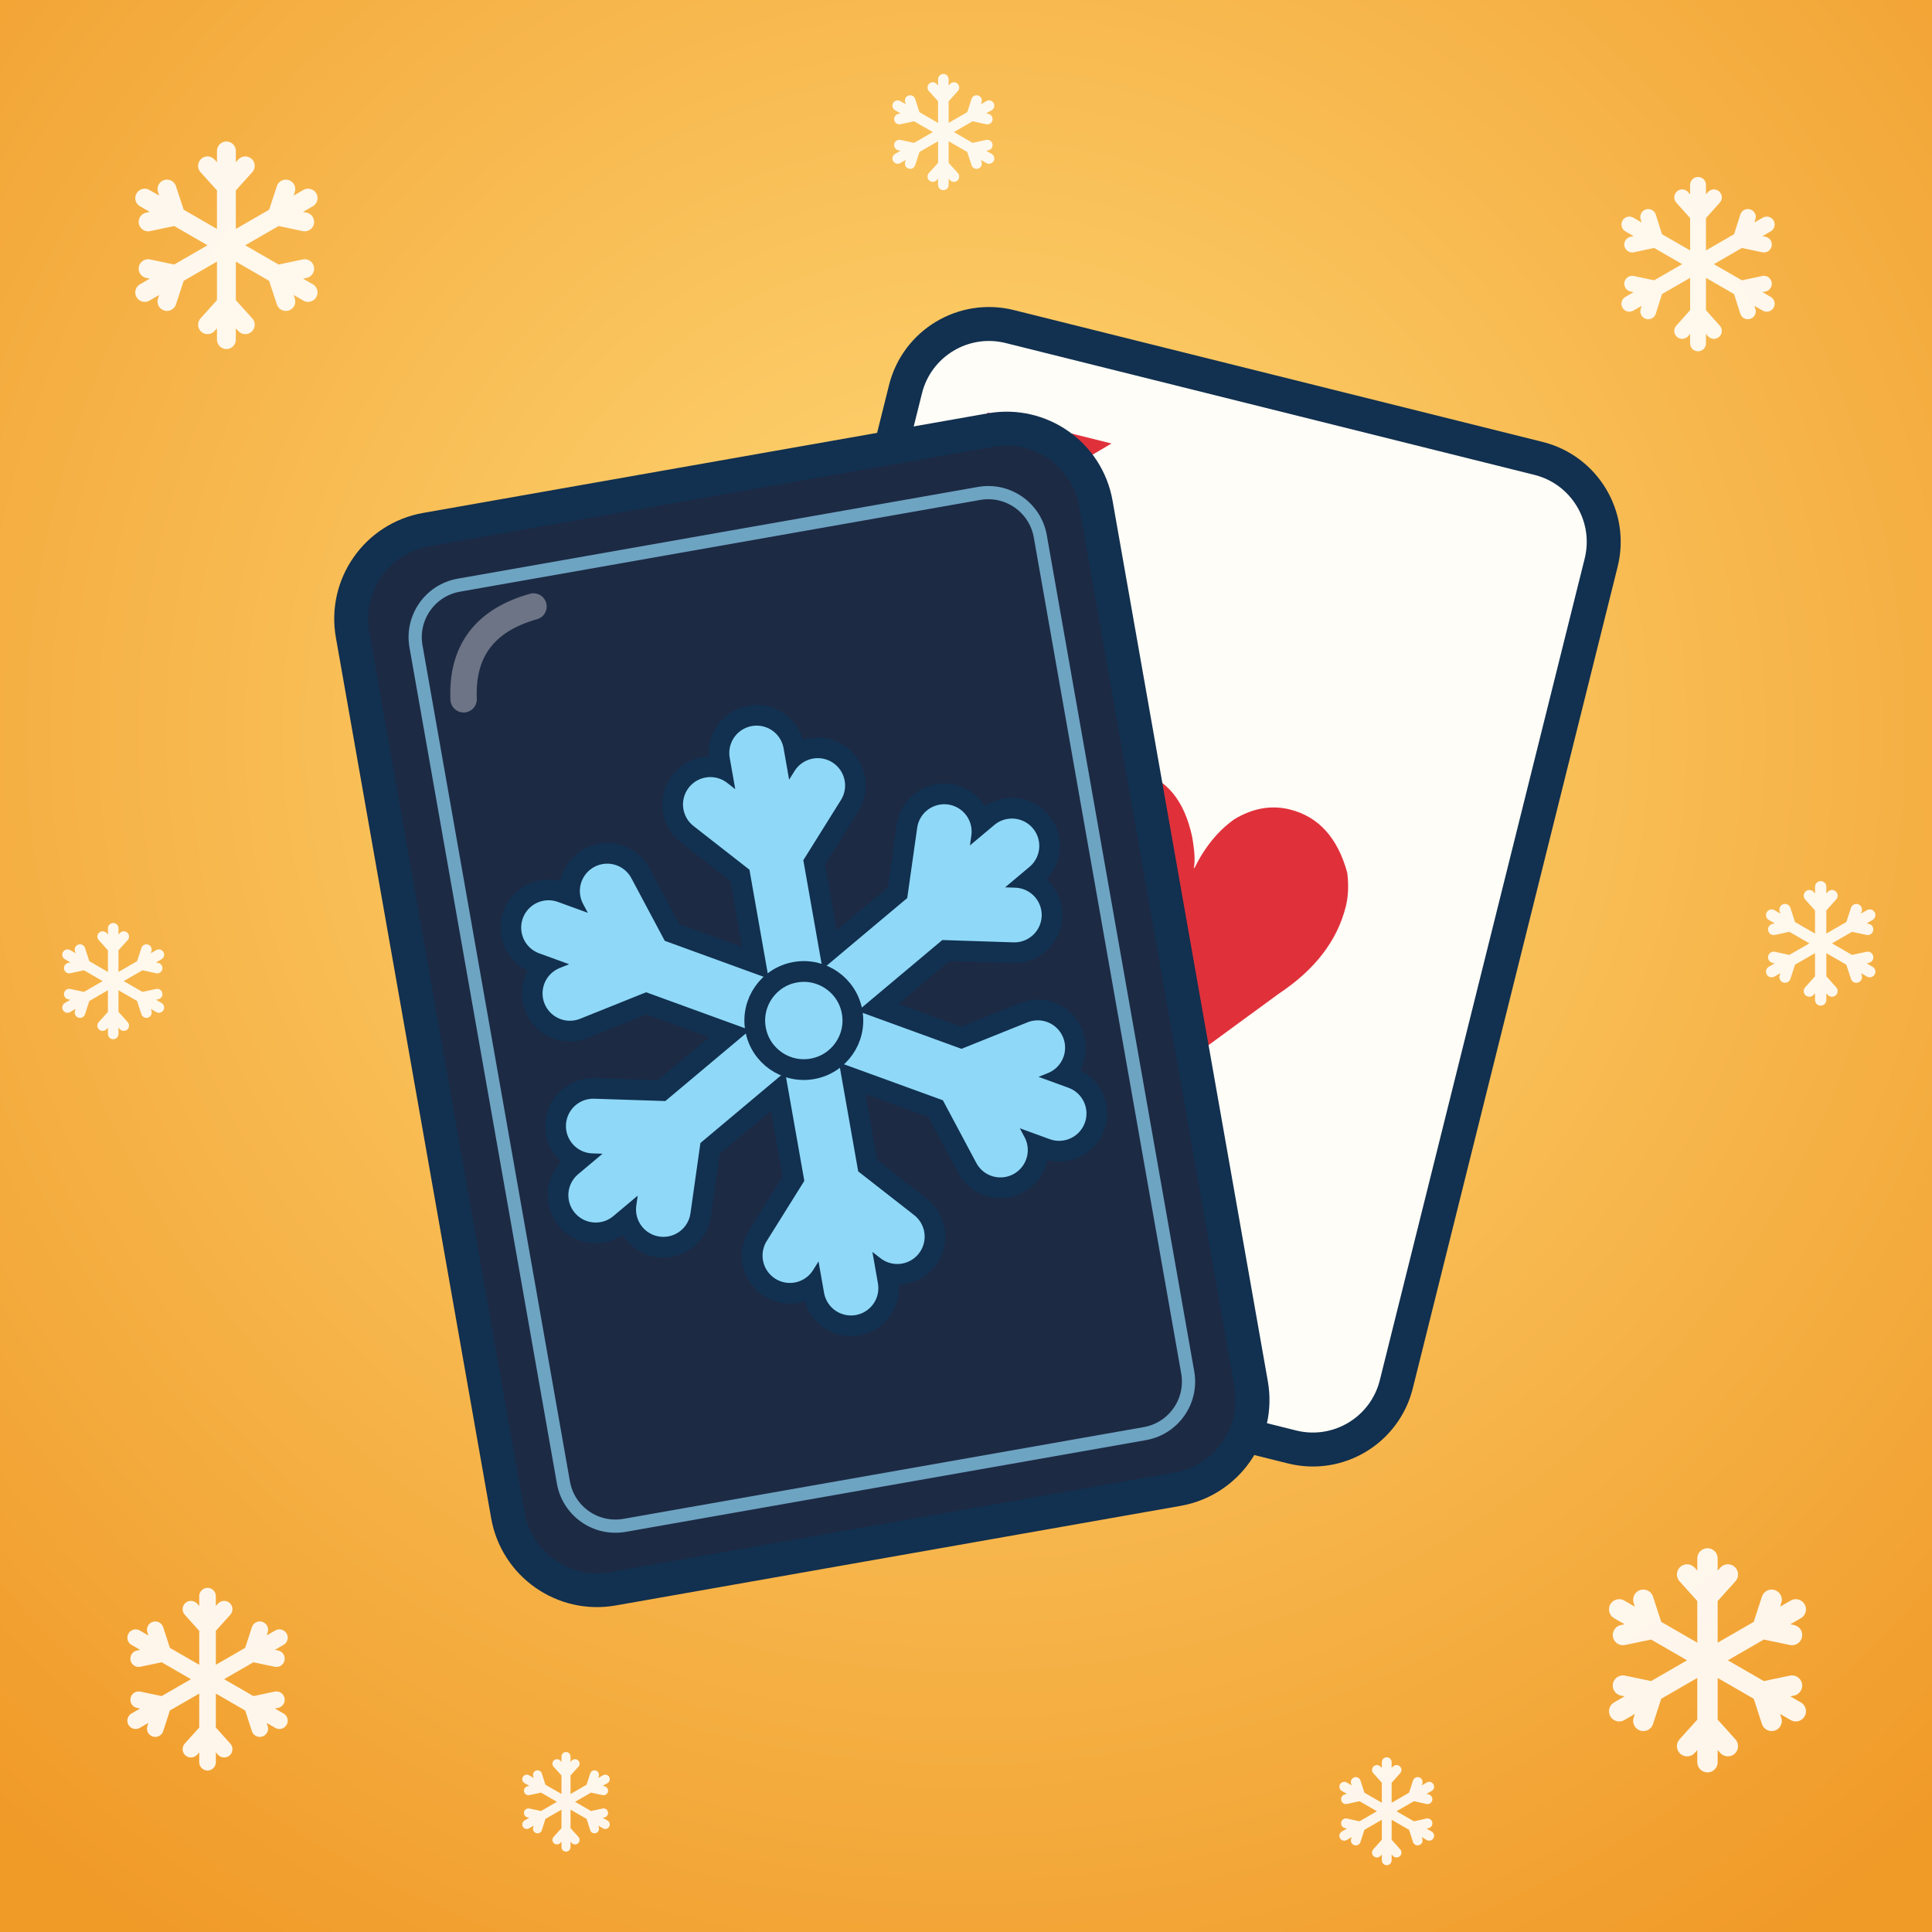
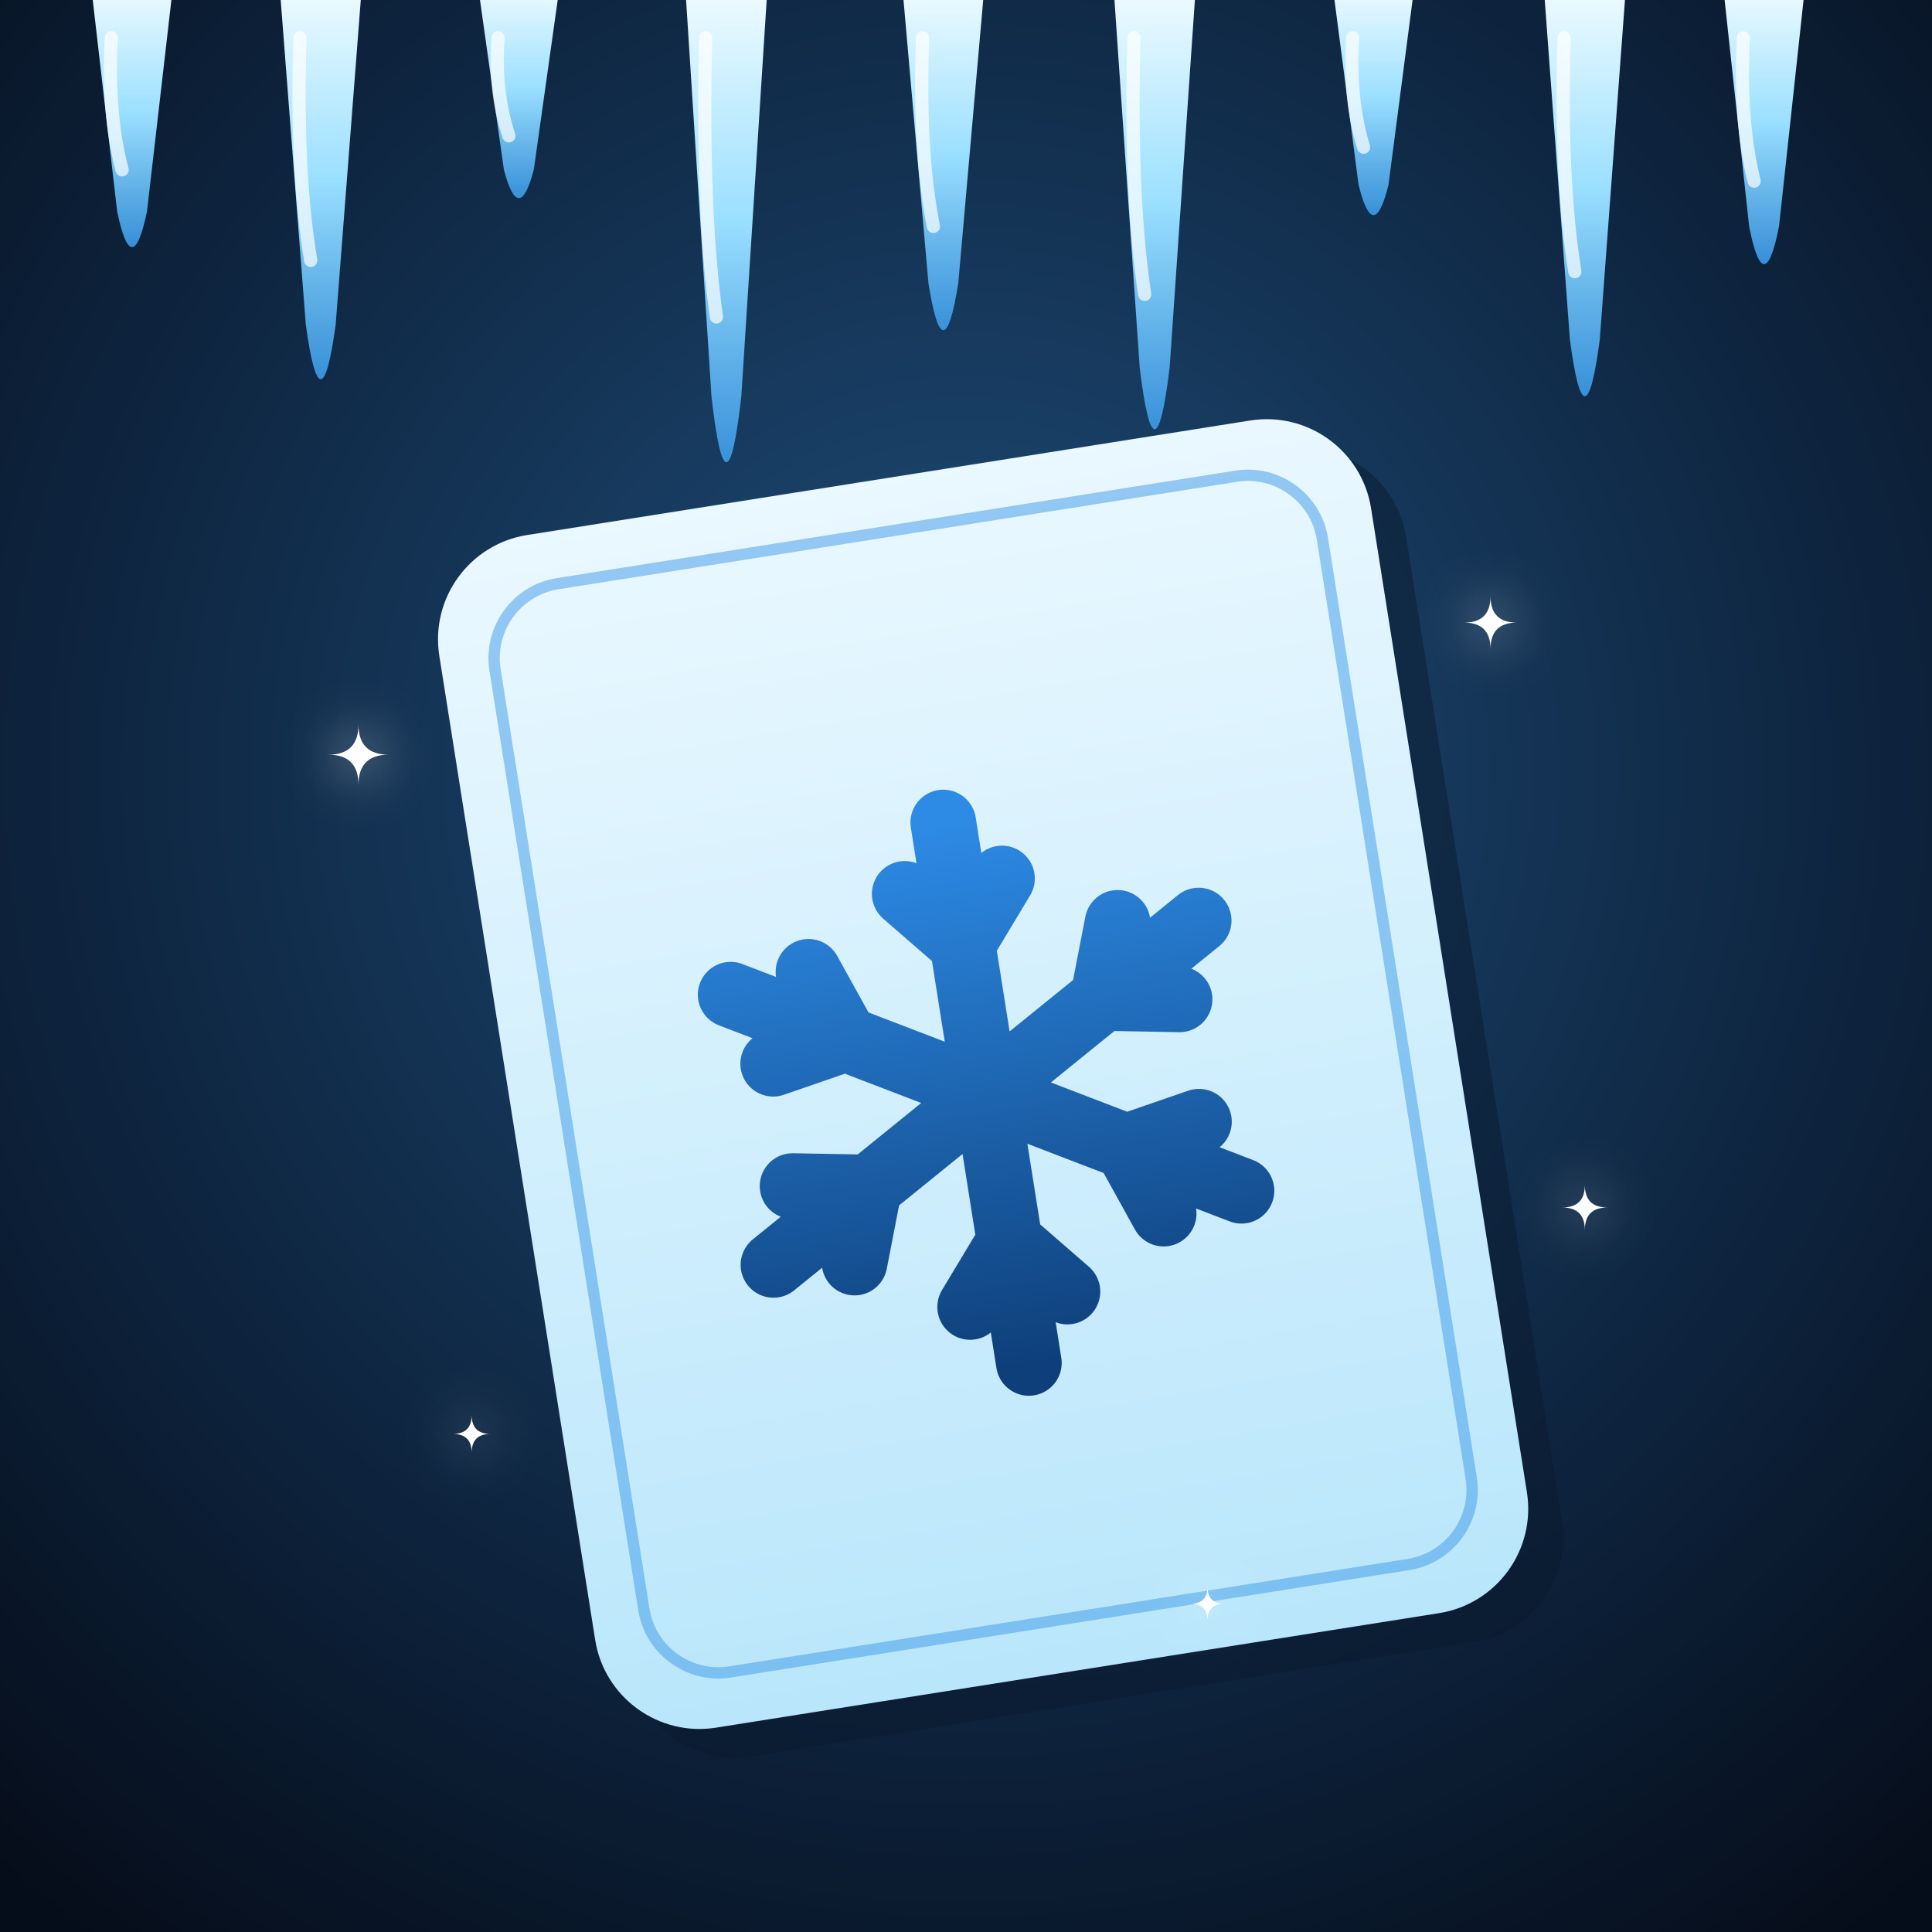
<svg xmlns="http://www.w3.org/2000/svg" viewBox="0 0 1024 1024">
  <defs>
-     <radialGradient id="ga" cx="50%" cy="38%" r="75%">
-       <stop offset="0" stop-color="#FFD978" />
-       <stop offset="1" stop-color="#F09A28" />
+     <radialGradient id="bg" cx="50%" cy="40%" r="75%">
+       <stop offset="0" stop-color="#1F4E7A" />
+       <stop offset=".6" stop-color="#0E2540" />
+       <stop offset="1" stop-color="#060D1A" />
    </radialGradient>
-     <radialGradient id="gb" cx="50%" cy="45%" r="60%">
-       <stop offset="0" stop-color="#1E7A55" />
-       <stop offset="1" stop-color="#0D4A33" />
-     </radialGradient>
-     <radialGradient id="gc" cx="50%" cy="38%" r="75%">
-       <stop offset="0" stop-color="#A8ECFF" />
-       <stop offset="1" stop-color="#3B8FEA" />
-     </radialGradient>
+     <linearGradient id="ice" x1="0" y1="0" x2="0" y2="1">
+       <stop offset="0" stop-color="#F2FCFF" />
+       <stop offset=".5" stop-color="#9ADFFF" />
+       <stop offset="1" stop-color="#3C9BE8" stop-opacity=".9" />
+     </linearGradient>
+     <linearGradient id="flake" x1="0" y1="0" x2="0" y2="1">
+       <stop offset="0" stop-color="#2D8BE6" />
+       <stop offset="1" stop-color="#0E3F7A" />
+     </linearGradient>
+     <linearGradient id="card" x1="0" y1="0" x2="0" y2="1">
+       <stop offset="0" stop-color="#EAF8FF" />
+       <stop offset="1" stop-color="#B9E6FB" />
+     </linearGradient>
+     <filter id="glow" x="-30%" y="-30%" width="160%" height="160%">
+       <feGaussianBlur stdDeviation="14" result="b" />
+       <feMerge>
+         <feMergeNode in="b" />
+         <feMergeNode in="SourceGraphic" />
+       </feMerge>
+     </filter>
  </defs>
-   <rect width="1024" height="1024" fill="url(#ga)" />
-   <path d="M120.0 130.0L120.0 80.0 M120.0 99.0L130.0 87.9 M120.0 99.0L110.0 87.9 M120.0 130.0L76.7 105.0 M93.2 114.5L88.5 100.2 M93.2 114.5L78.5 117.6 M120.0 130.0L76.7 155.0 M93.2 145.5L78.5 142.4 M93.2 145.5L88.5 159.8 M120.0 130.0L120.0 180.0 M120.0 161.0L110.0 172.1 M120.0 161.0L130.0 172.1 M120.0 130.0L163.3 155.0 M146.8 145.5L151.5 159.8 M146.8 145.5L161.5 142.4 M120.0 130.0L163.3 105.0 M146.8 114.5L161.5 117.6 M146.8 114.5L151.5 100.2" fill="none" stroke="#FFFFFF" stroke-width="10.0" stroke-linecap="round" opacity="0.9" />
-   <path d="M900.0 140.0L900.0 98.0 M900.0 114.0L908.4 104.6 M900.0 114.0L891.6 104.6 M900.0 140.0L863.6 119.0 M877.4 127.0L873.6 115.0 M877.4 127.0L865.1 129.6 M900.0 140.0L863.6 161.0 M877.4 153.0L865.1 150.4 M877.4 153.0L873.6 165.0 M900.0 140.0L900.0 182.0 M900.0 166.0L891.6 175.4 M900.0 166.0L908.4 175.4 M900.0 140.0L936.4 161.0 M922.6 153.0L926.4 165.0 M922.6 153.0L934.9 150.4 M900.0 140.0L936.4 119.0 M922.6 127.0L934.9 129.6 M922.6 127.0L926.4 115.0" fill="none" stroke="#FFFFFF" stroke-width="8.4" stroke-linecap="round" opacity="0.9" />
-   <path d="M110.0 890.0L110.0 846.0 M110.0 862.7L118.8 852.9 M110.0 862.7L101.2 852.9 M110.0 890.0L71.9 868.0 M86.4 876.4L82.3 863.8 M86.4 876.4L73.5 879.1 M110.0 890.0L71.9 912.0 M86.4 903.6L73.5 900.9 M86.4 903.6L82.3 916.2 M110.0 890.0L110.0 934.0 M110.0 917.3L101.2 927.1 M110.0 917.3L118.8 927.1 M110.0 890.0L148.1 912.0 M133.6 903.6L137.7 916.2 M133.6 903.6L146.5 900.9 M110.0 890.0L148.1 868.0 M133.6 876.4L146.5 879.1 M133.6 876.4L137.7 863.8" fill="none" stroke="#FFFFFF" stroke-width="8.8" stroke-linecap="round" opacity="0.9" />
-   <path d="M905.0 880.0L905.0 826.0 M905.0 846.5L915.8 834.5 M905.0 846.5L894.2 834.5 M905.0 880.0L858.2 853.0 M876.0 863.3L871.0 847.9 M876.0 863.3L860.2 866.6 M905.0 880.0L858.2 907.0 M876.0 896.7L860.2 893.4 M876.0 896.7L871.0 912.1 M905.0 880.0L905.0 934.0 M905.0 913.5L894.2 925.5 M905.0 913.5L915.8 925.5 M905.0 880.0L951.8 907.0 M934.0 896.7L939.0 912.1 M934.0 896.7L949.8 893.4 M905.0 880.0L951.8 853.0 M934.0 863.3L949.8 866.6 M934.0 863.3L939.0 847.9" fill="none" stroke="#FFFFFF" stroke-width="10.8" stroke-linecap="round" opacity="0.9" />
-   <path d="M500.0 70.0L500.0 42.0 M500.0 52.6L505.6 46.4 M500.0 52.6L494.4 46.4 M500.0 70.0L475.8 56.0 M485.0 61.3L482.4 53.3 M485.0 61.3L476.7 63.1 M500.0 70.0L475.8 84.0 M485.0 78.7L476.7 76.9 M485.0 78.7L482.4 86.7 M500.0 70.0L500.0 98.0 M500.0 87.4L494.4 93.6 M500.0 87.4L505.6 93.6 M500.0 70.0L524.2 84.0 M515.0 78.7L517.6 86.7 M515.0 78.7L523.3 76.9 M500.0 70.0L524.2 56.0 M515.0 61.3L523.3 63.1 M515.0 61.3L517.6 53.3" fill="none" stroke="#FFFFFF" stroke-width="5.6" stroke-linecap="round" opacity="0.9" />
-   <path d="M60.0 520.0L60.0 492.0 M60.0 502.6L65.6 496.4 M60.0 502.6L54.4 496.4 M60.0 520.0L35.8 506.0 M45.0 511.3L42.4 503.3 M45.0 511.3L36.7 513.1 M60.0 520.0L35.8 534.0 M45.0 528.7L36.7 526.9 M45.0 528.7L42.4 536.7 M60.0 520.0L60.0 548.0 M60.0 537.4L54.4 543.6 M60.0 537.4L65.6 543.6 M60.0 520.0L84.2 534.0 M75.0 528.7L77.6 536.7 M75.0 528.7L83.3 526.9 M60.0 520.0L84.2 506.0 M75.0 511.3L83.3 513.1 M75.0 511.3L77.6 503.3" fill="none" stroke="#FFFFFF" stroke-width="5.6" stroke-linecap="round" opacity="0.9" />
-   <path d="M965.0 500.0L965.0 470.0 M965.0 481.4L971.0 474.7 M965.0 481.4L959.0 474.7 M965.0 500.0L939.0 485.0 M948.9 490.7L946.1 482.1 M948.9 490.7L940.1 492.6 M965.0 500.0L939.0 515.0 M948.9 509.3L940.1 507.4 M948.9 509.3L946.1 517.9 M965.0 500.0L965.0 530.0 M965.0 518.6L959.0 525.3 M965.0 518.6L971.0 525.3 M965.0 500.0L991.0 515.0 M981.1 509.3L983.9 517.9 M981.1 509.3L989.9 507.4 M965.0 500.0L991.0 485.0 M981.1 490.7L989.9 492.6 M981.1 490.7L983.9 482.1" fill="none" stroke="#FFFFFF" stroke-width="6.0" stroke-linecap="round" opacity="0.9" />
-   <path d="M300.0 955.0L300.0 931.0 M300.0 940.1L304.8 934.8 M300.0 940.1L295.2 934.8 M300.0 955.0L279.2 943.0 M287.1 947.6L284.9 940.7 M287.1 947.6L280.1 949.1 M300.0 955.0L279.2 967.0 M287.1 962.4L280.1 960.9 M287.1 962.4L284.9 969.3 M300.0 955.0L300.0 979.0 M300.0 969.9L295.2 975.2 M300.0 969.9L304.8 975.2 M300.0 955.0L320.8 967.0 M312.9 962.4L315.1 969.3 M312.9 962.4L319.9 960.9 M300.0 955.0L320.8 943.0 M312.9 947.6L319.9 949.1 M312.9 947.6L315.1 940.7" fill="none" stroke="#FFFFFF" stroke-width="4.8" stroke-linecap="round" opacity="0.9" />
-   <path d="M735.0 960.0L735.0 934.0 M735.0 943.9L740.2 938.1 M735.0 943.9L729.8 938.1 M735.0 960.0L712.5 947.0 M721.0 951.9L718.6 944.5 M721.0 951.9L713.4 953.6 M735.0 960.0L712.5 973.0 M721.0 968.1L713.4 966.4 M721.0 968.1L718.6 975.5 M735.0 960.0L735.0 986.0 M735.0 976.1L729.8 981.9 M735.0 976.1L740.2 981.9 M735.0 960.0L757.5 973.0 M749.0 968.1L751.4 975.5 M749.0 968.1L756.6 966.4 M735.0 960.0L757.5 947.0 M749.0 951.9L756.6 953.6 M749.0 951.9L751.4 944.5" fill="none" stroke="#FFFFFF" stroke-width="5.2" stroke-linecap="round" opacity="0.9" />
-   <path d="M250.0 300.0L250.0 280.0 M250.0 287.6L254.0 283.1 M250.0 287.6L246.0 283.1 M250.0 300.0L232.7 290.0 M239.3 293.8L237.4 288.1 M239.3 293.8L233.4 295.0 M250.0 300.0L232.7 310.0 M239.3 306.2L233.4 305.0 M239.3 306.2L237.4 311.9 M250.0 300.0L250.0 320.0 M250.0 312.4L246.0 316.9 M250.0 312.4L254.0 316.9 M250.0 300.0L267.3 310.0 M260.7 306.2L262.6 311.9 M260.7 306.2L266.6 305.0 M250.0 300.0L267.3 290.0 M260.7 293.8L266.6 295.0 M260.7 293.8L262.6 288.1" fill="none" stroke="#FFFFFF" stroke-width="4.0" stroke-linecap="round" opacity="0.9" />
-   <path d="M800.0 330.0L800.0 308.0 M800.0 316.4L804.4 311.5 M800.0 316.4L795.6 311.5 M800.0 330.0L780.9 319.0 M788.2 323.2L786.1 316.9 M788.2 323.2L781.7 324.6 M800.0 330.0L780.9 341.0 M788.2 336.8L781.7 335.4 M788.2 336.8L786.1 343.1 M800.0 330.0L800.0 352.0 M800.0 343.6L795.6 348.5 M800.0 343.6L804.4 348.5 M800.0 330.0L819.1 341.0 M811.8 336.8L813.9 343.1 M811.8 336.8L818.3 335.4 M800.0 330.0L819.1 319.0 M811.8 323.2L818.3 324.6 M811.8 323.2L813.9 316.9" fill="none" stroke="#FFFFFF" stroke-width="4.4" stroke-linecap="round" opacity="0.9" />
-   <g transform="rotate(14 610.0 470.0)">
-     <rect x="420" y="200" width="380" height="540" rx="45.6" fill="#FFFDF7" stroke="#12304F" stroke-width="18" />
-     <text x="456" y="320" font-family="DejaVu Sans" font-weight="bold" font-size="100" fill="#E0313B">K</text>
-     <text x="630.0" y="580.0" text-anchor="middle" font-family="DejaVu Sans" font-size="230" fill="#E0313B">♥</text>
+   <rect width="1024" height="1024" fill="url(#bg)" />
+   <path d="M48.0 -10 L92.0 -10 L77.92 112 Q70 150 62.08 112 Z" fill="url(#ice)" />
+   <path d="M59.0 20 Q56.8 60 64.72 90" stroke="#FFFFFF" stroke-opacity=".7" stroke-width="7" fill="none" stroke-linecap="round" />
+   <path d="M148.0 -10 L192.0 -10 L177.92 172 Q170 230 162.08 172 Z" fill="url(#ice)" />
+   <path d="M159.0 20 Q156.8 92 164.72 138" stroke="#FFFFFF" stroke-opacity=".7" stroke-width="7" fill="none" stroke-linecap="round" />
+   <path d="M253.0 -10 L297.0 -10 L282.92 90 Q275 120 267.08 90 Z" fill="url(#ice)" />
+   <path d="M264.0 20 Q261.8 48 269.72 72" stroke="#FFFFFF" stroke-opacity=".7" stroke-width="7" fill="none" stroke-linecap="round" />
+   <path d="M363.0 -10 L407.0 -10 L392.92 210 Q385 280 377.08 210 Z" fill="url(#ice)" />
+   <path d="M374.0 20 Q371.8 112 379.72 168" stroke="#FFFFFF" stroke-opacity=".7" stroke-width="7" fill="none" stroke-linecap="round" />
+   <path d="M478.0 -10 L522.0 -10 L507.92 150 Q500 200 492.08 150 Z" fill="url(#ice)" />
+   <path d="M489.0 20 Q486.8 80 494.72 120" stroke="#FFFFFF" stroke-opacity=".7" stroke-width="7" fill="none" stroke-linecap="round" />
+   <path d="M590.0 -10 L634.0 -10 L619.92 195 Q612 260 604.08 195 Z" fill="url(#ice)" />
+   <path d="M601.0 20 Q598.8 104 606.72 156" stroke="#FFFFFF" stroke-opacity=".7" stroke-width="7" fill="none" stroke-linecap="round" />
+   <path d="M706.0 -10 L750.0 -10 L735.92 98 Q728 130 720.08 98 Z" fill="url(#ice)" />
+   <path d="M717.0 20 Q714.8 52 722.72 78" stroke="#FFFFFF" stroke-opacity=".7" stroke-width="7" fill="none" stroke-linecap="round" />
+   <path d="M818.0 -10 L862.0 -10 L847.92 180 Q840 240 832.08 180 Z" fill="url(#ice)" />
+   <path d="M829.0 20 Q826.8 96 834.72 144" stroke="#FFFFFF" stroke-opacity=".7" stroke-width="7" fill="none" stroke-linecap="round" />
+   <path d="M913.0 -10 L957.0 -10 L942.92 120 Q935 160 927.08 120 Z" fill="url(#ice)" />
+   <path d="M924.0 20 Q921.8 64 929.72 96" stroke="#FFFFFF" stroke-opacity=".7" stroke-width="7" fill="none" stroke-linecap="round" />
+   <g transform="rotate(-9 512 512)">
+     <rect x="262" y="250" width="500" height="640" rx="56" fill="#0A1A2E" opacity=".5" transform="translate(16 18)" />
+     <rect x="262" y="250" width="500" height="640" rx="56" fill="url(#card)" />
+     <rect x="290" y="278" width="444" height="584" rx="40" fill="none" stroke="#3C9BE8" stroke-width="6" stroke-opacity=".5" />
+     <g transform="translate(512 580)">
+       <path d="M512 500 L512.0 250.0 M512.0 362.5 L467.0 308.9 M512.0 362.5 L557.0 308.9 M512 500 L728.5 375.0 M631.1 431.2 L655.0 365.5 M631.1 431.2 L700.0 443.4 M512 500 L728.5 625.0 M631.1 568.8 L700.0 556.6 M631.1 568.8 L655.0 634.5 M512 500 L512.0 750.0 M512.0 637.5 L557.0 691.1 M512.0 637.5 L467.0 691.1 M512 500 L295.5 625.0 M392.9 568.8 L369.0 634.5 M392.9 568.8 L324.0 556.6 M512 500 L295.5 375.0 M392.9 431.2 L324.0 443.4 M392.9 431.2 L369.0 365.5" fill="none" stroke="url(#flake)" stroke-width="60" stroke-linecap="round" transform="translate(0 0) scale(0.58) translate(-512 -500)" opacity="1" />
+     </g>
  </g>
-   <g transform="rotate(-10 425.0 535.0)">
-     <rect x="225" y="250" width="400" height="570" rx="48.0" fill="#1D2A44" stroke="#12304F" stroke-width="18" />
-     <rect x="257.0" y="282.0" width="336.0" height="506.0" rx="28" fill="none" stroke="#8FD8F8" stroke-width="7" stroke-opacity="0.7" />
-     <path d="M277.0 342.0 Q282.0 304.0 322.0 300.0" fill="none" stroke="#FFFFFF" stroke-opacity="0.35" stroke-width="14" stroke-linecap="round" />
-     <path d="M425.0 541.0L425.0 397.0 M425.0 451.7L453.9 419.6 M425.0 451.7L396.1 419.6 M425.0 541.0L300.3 469.0 M347.7 496.4L334.3 455.3 M347.7 496.4L305.4 505.3 M425.0 541.0L300.3 613.0 M347.7 585.6L305.4 576.7 M347.7 585.6L334.3 626.7 M425.0 541.0L425.0 685.0 M425.0 630.3L396.1 662.4 M425.0 630.3L453.9 662.4 M425.0 541.0L549.7 613.0 M502.3 585.6L515.7 626.7 M502.3 585.6L544.6 576.7 M425.0 541.0L549.7 469.0 M502.3 496.4L544.6 505.3 M502.3 496.4L515.7 455.3" fill="none" stroke="#12304F" stroke-width="51" stroke-linecap="round" stroke-linejoin="round" />
-     <path d="M425.0 541.0L425.0 397.0 M425.0 451.7L453.9 419.6 M425.0 451.7L396.1 419.6 M425.0 541.0L300.3 469.0 M347.7 496.4L334.3 455.3 M347.7 496.4L305.4 505.3 M425.0 541.0L300.3 613.0 M347.7 585.6L305.4 576.7 M347.7 585.6L334.3 626.7 M425.0 541.0L425.0 685.0 M425.0 630.3L396.1 662.4 M425.0 630.3L453.9 662.4 M425.0 541.0L549.7 613.0 M502.3 585.6L515.7 626.7 M502.3 585.6L544.6 576.7 M425.0 541.0L549.7 469.0 M502.3 496.4L544.6 505.3 M502.3 496.4L515.7 455.3" fill="none" stroke="#8FD8F8" stroke-width="29" stroke-linecap="round" stroke-linejoin="round" />
-     <circle cx="425.0" cy="541.0" r="26" fill="#8FD8F8" stroke="#12304F" stroke-width="11" />
+   <g filter="url(#glow)">
+     <path d="M190 384 Q190 400 206 400 Q190 400 190 416 Q190 400 174 400 Q190 400 190 384Z" fill="#FFFFFF" />
+     <path d="M840 628 Q840 640 852 640 Q840 640 840 652 Q840 640 828 640 Q840 640 840 628Z" fill="#FFFFFF" />
+     <path d="M250 750 Q250 760 260 760 Q250 760 250 770 Q250 760 240 760 Q250 760 250 750Z" fill="#FFFFFF" />
+     <path d="M790 316 Q790 330 804 330 Q790 330 790 344 Q790 330 776 330 Q790 330 790 316Z" fill="#FFFFFF" />
+     <path d="M640 841 Q640 850 649 850 Q640 850 640 859 Q640 850 631 850 Q640 850 640 841Z" fill="#FFFFFF" />
  </g>
</svg>
